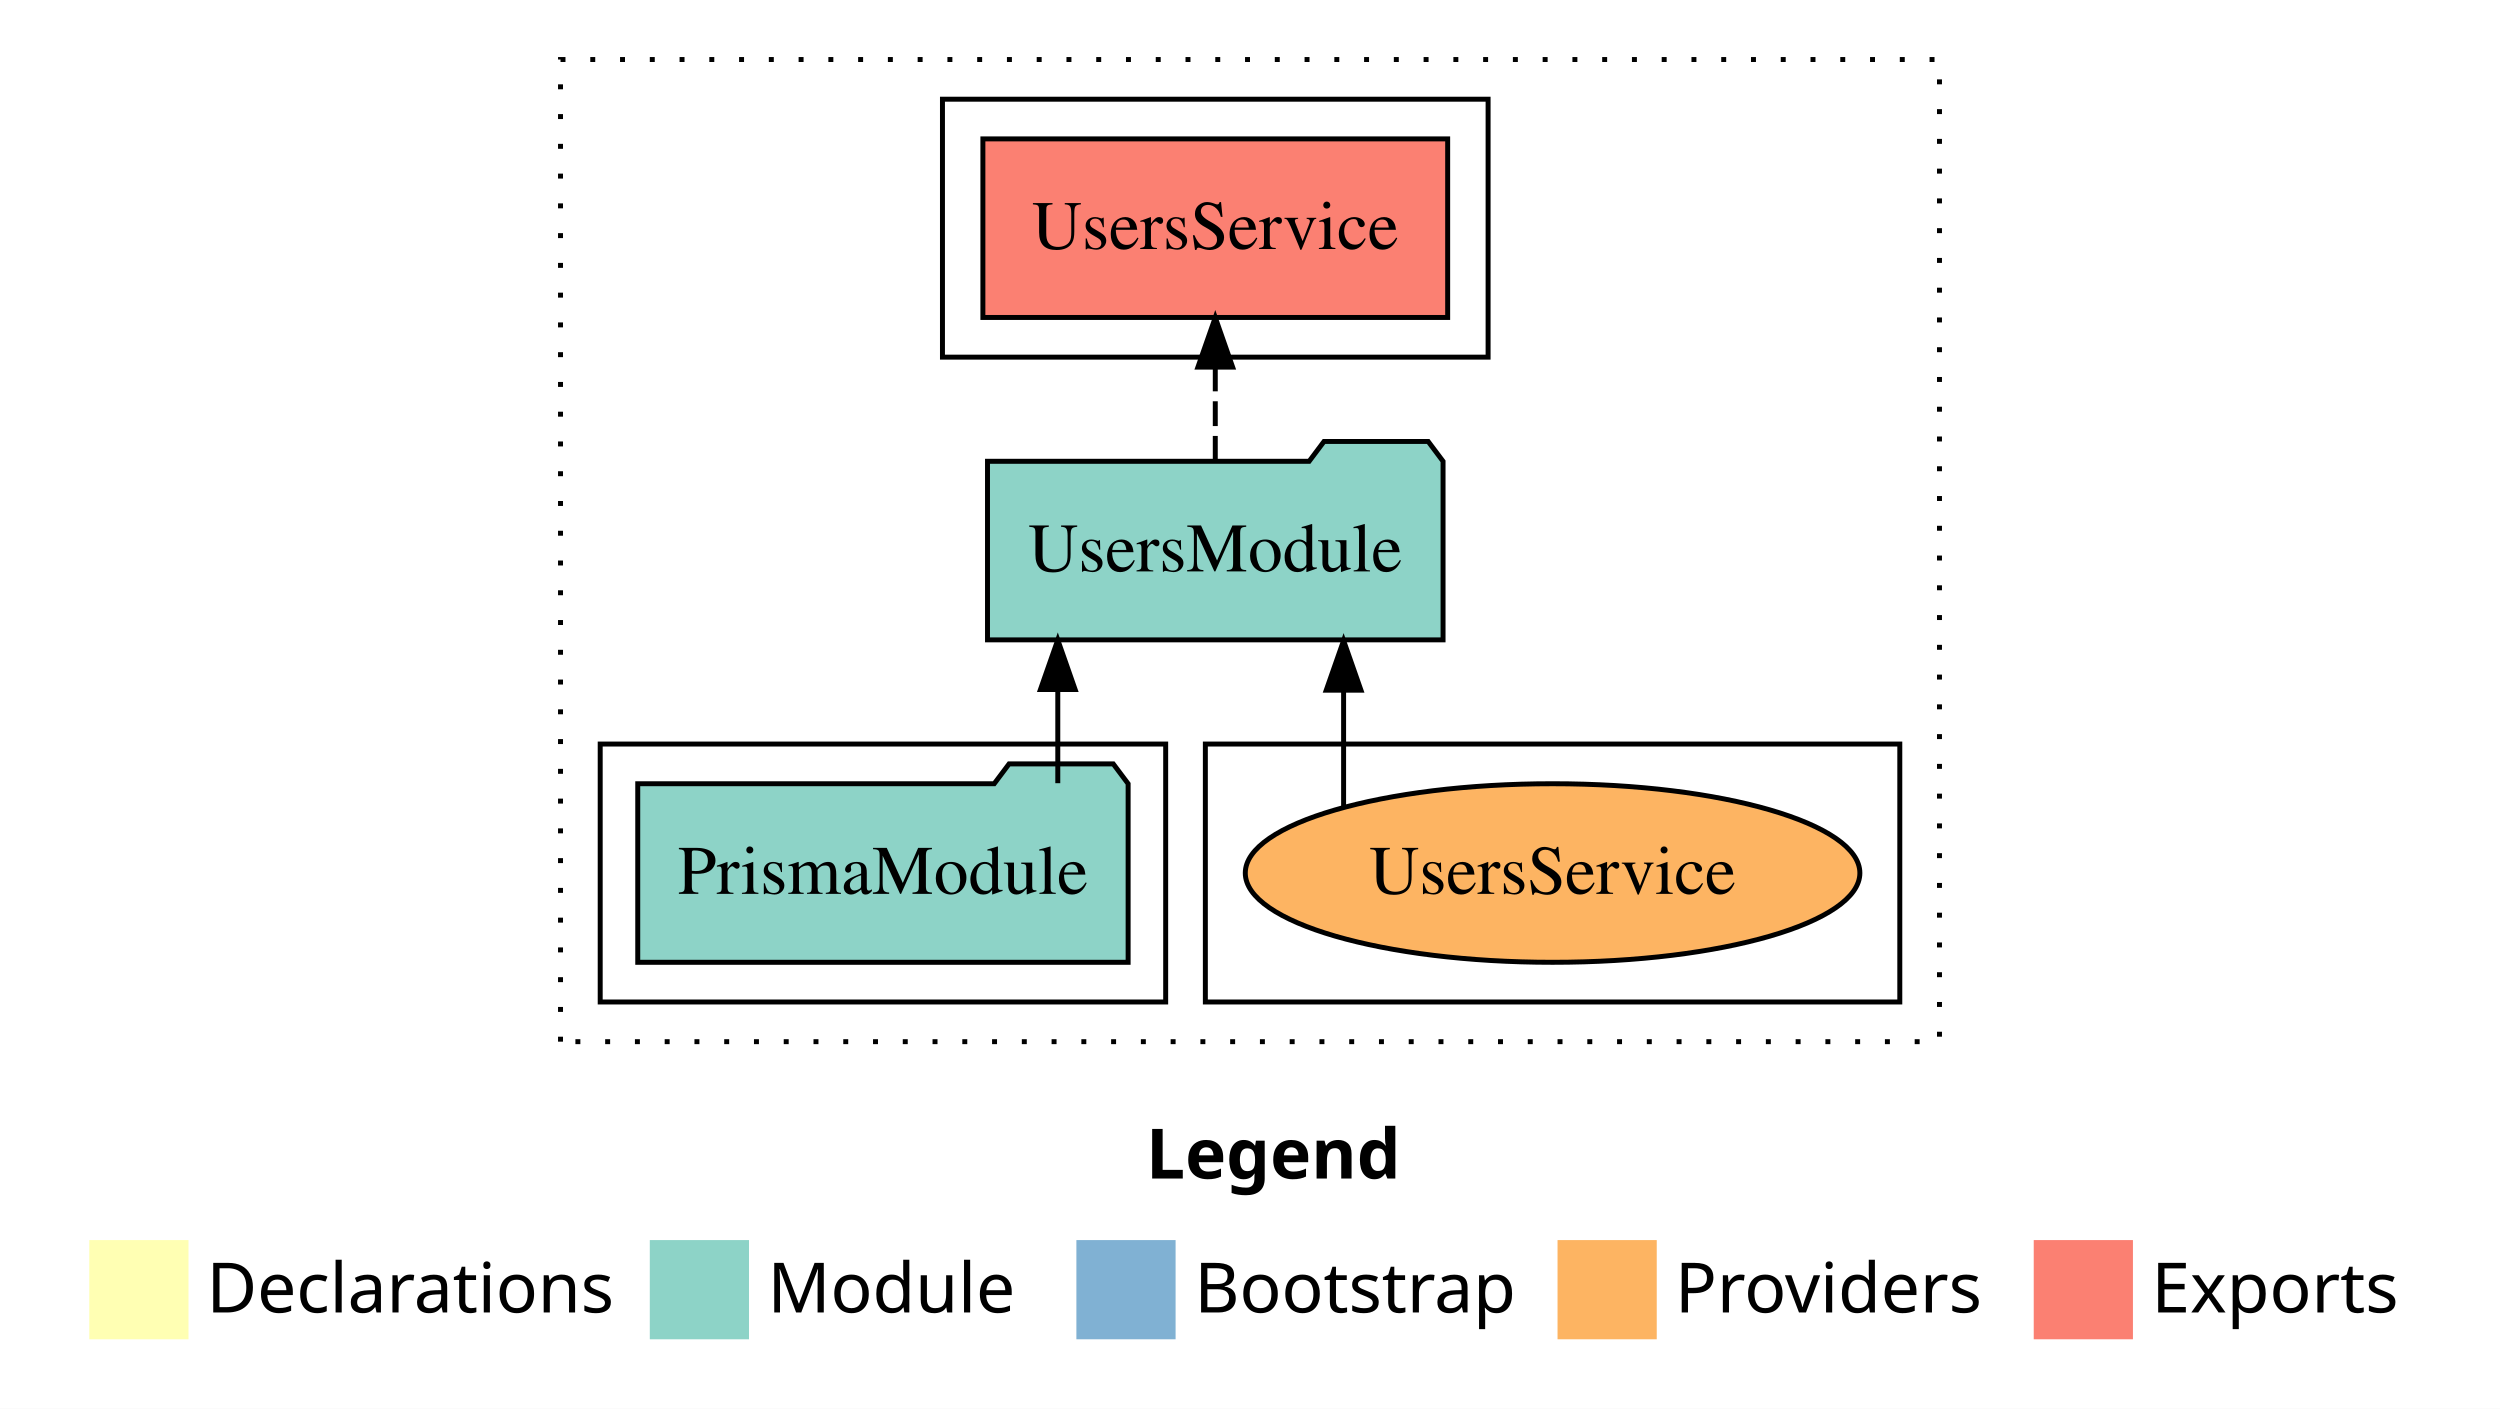
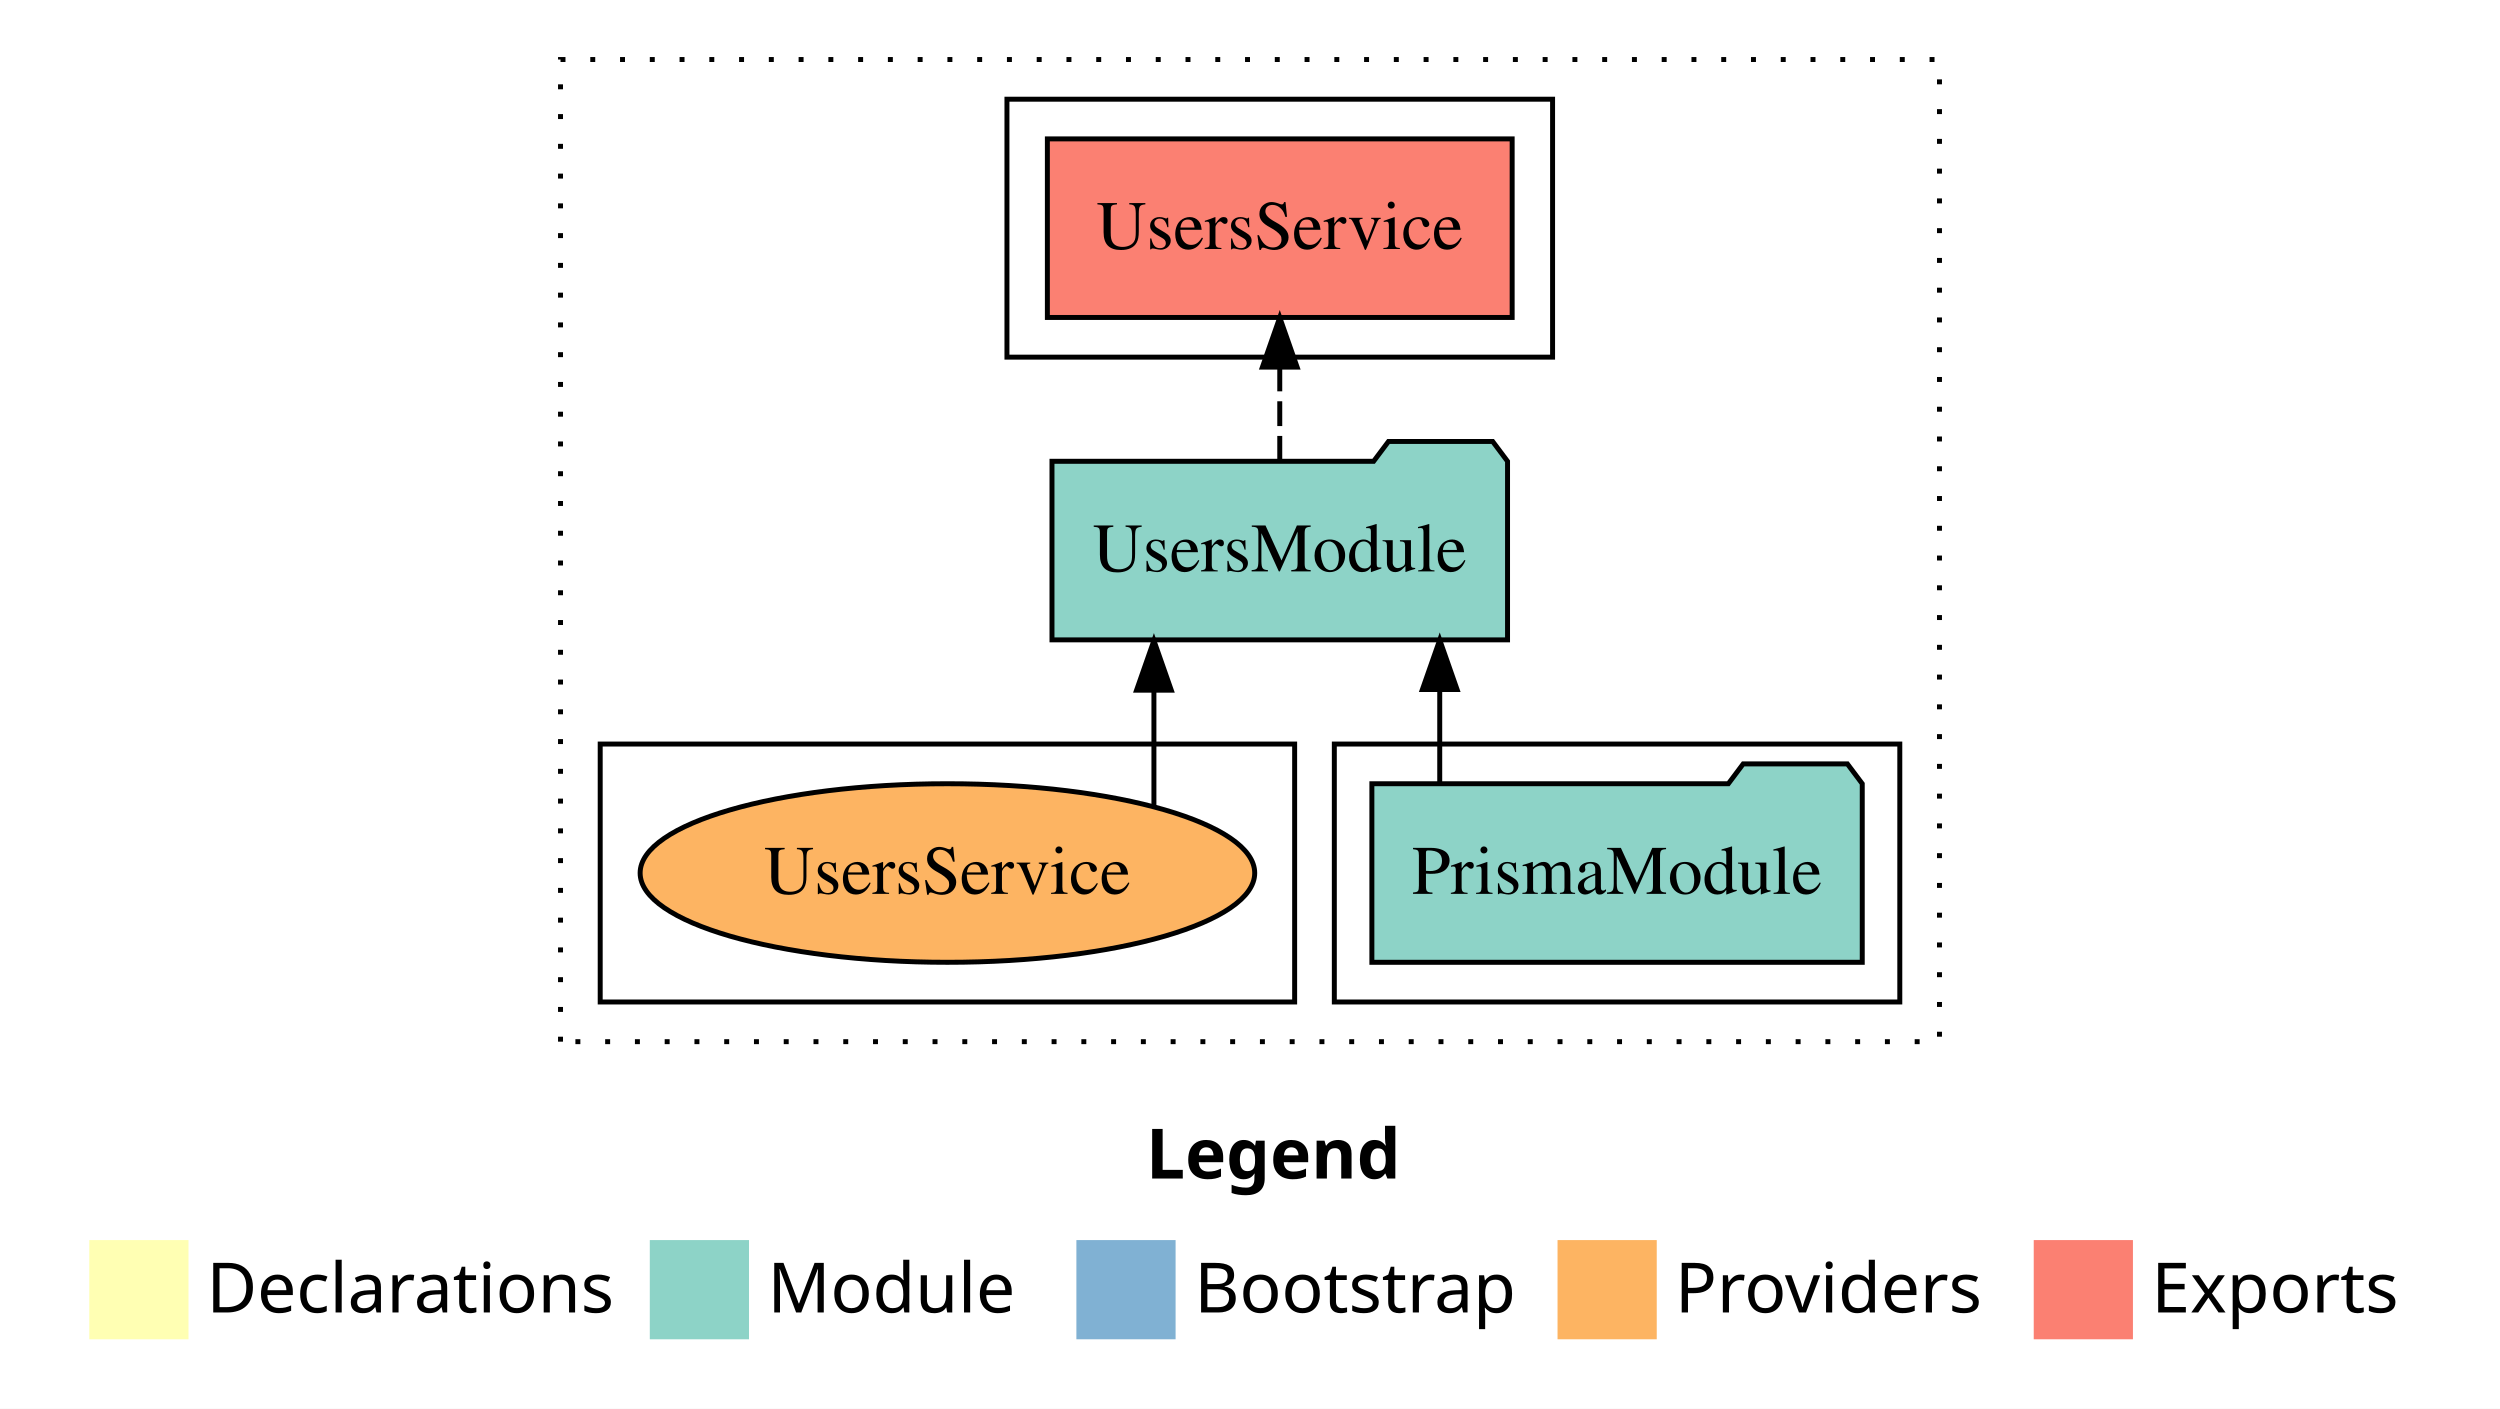
<svg xmlns="http://www.w3.org/2000/svg" width="504pt" height="284pt" viewBox="0.00 0.00 504.00 284.00">
  <g id="graph0" class="graph" transform="scale(1 1) rotate(0) translate(4 280)">
    <polygon fill="white" stroke="transparent" points="-4,4 -4,-280 500,-280 500,4 -4,4" />
    <text text-anchor="start" x="227.01" y="-42.4" font-family="Times-12" font-weight="bold" font-size="14.00">Legend</text>
    <polygon fill="#ffffb3" stroke="transparent" points="14,-10 14,-30 34,-30 34,-10 14,-10" />
    <text text-anchor="start" x="37.63" y="-15.4" font-family="Times-12" font-size="14.00">  Declarations</text>
    <polygon fill="#8dd3c7" stroke="transparent" points="127,-10 127,-30 147,-30 147,-10 127,-10" />
    <text text-anchor="start" x="150.73" y="-15.4" font-family="Times-12" font-size="14.00">  Module</text>
    <polygon fill="#80b1d3" stroke="transparent" points="213,-10 213,-30 233,-30 233,-10 213,-10" />
    <text text-anchor="start" x="236.78" y="-15.4" font-family="Times-12" font-size="14.00">  Bootstrap</text>
    <polygon fill="#fdb462" stroke="transparent" points="310,-10 310,-30 330,-30 330,-10 310,-10" />
    <text text-anchor="start" x="333.67" y="-15.4" font-family="Times-12" font-size="14.00">  Providers</text>
    <polygon fill="#fb8072" stroke="transparent" points="406,-10 406,-30 426,-30 426,-10 406,-10" />
    <text text-anchor="start" x="429.73" y="-15.4" font-family="Times-12" font-size="14.00">  Exports</text>
    <g id="clust1" class="cluster">
      <polygon fill="none" stroke="black" stroke-dasharray="1,5" points="109,-70 109,-268 387,-268 387,-70 109,-70" />
    </g>
-     <g id="clust6" class="cluster">
-       <polygon fill="none" stroke="black" points="239,-78 239,-130 379,-130 379,-78 239,-78" />
-     </g>
    <g id="clust3" class="cluster">
-       <polygon fill="none" stroke="black" points="117,-78 117,-130 231,-130 231,-78 117,-78" />
+       <polygon fill="none" stroke="black" points="265,-78 265,-130 379,-130 379,-78 265,-78" />
    </g>
    <g id="clust4" class="cluster">
-       <polygon fill="none" stroke="black" points="186,-208 186,-260 296,-260 296,-208 186,-208" />
+       <polygon fill="none" stroke="black" points="199,-208 199,-260 309,-260 309,-208 199,-208" />
+     </g>
+     <g id="clust6" class="cluster">
+       <polygon fill="none" stroke="black" points="117,-78 117,-130 257,-130 257,-78 117,-78" />
    </g>
    <g id="node1" class="node">
-       <polygon fill="#8dd3c7" stroke="black" points="223.43,-122 220.43,-126 199.43,-126 196.43,-122 124.57,-122 124.57,-86 223.43,-86 223.43,-122" />
-       <text text-anchor="middle" x="174" y="-99.8" font-family="Times,serif" font-size="14.00">PrismaModule</text>
+       <polygon fill="#8dd3c7" stroke="black" points="371.43,-122 368.43,-126 347.43,-126 344.43,-122 272.57,-122 272.57,-86 371.43,-86 371.43,-122" />
+       <text text-anchor="middle" x="322" y="-99.8" font-family="Times,serif" font-size="14.00">PrismaModule</text>
    </g>
    <g id="node2" class="node">
-       <polygon fill="#8dd3c7" stroke="black" points="286.92,-187 283.92,-191 262.92,-191 259.92,-187 195.08,-187 195.08,-151 286.92,-151 286.92,-187" />
-       <text text-anchor="middle" x="241" y="-164.8" font-family="Times,serif" font-size="14.00">UsersModule</text>
+       <polygon fill="#8dd3c7" stroke="black" points="299.92,-187 296.92,-191 275.92,-191 272.92,-187 208.08,-187 208.08,-151 299.92,-151 299.92,-187" />
+       <text text-anchor="middle" x="254" y="-164.8" font-family="Times,serif" font-size="14.00">UsersModule</text>
    </g>
    <g id="edge1" class="edge">
-       <path fill="none" stroke="black" d="M209.25,-122.11C209.25,-122.11 209.25,-140.99 209.25,-140.99" />
-       <polygon fill="black" stroke="black" points="205.75,-140.99 209.25,-150.99 212.75,-140.99 205.75,-140.99" />
+       <path fill="none" stroke="black" d="M286.25,-122.11C286.25,-122.11 286.25,-140.99 286.25,-140.99" />
+       <polygon fill="black" stroke="black" points="282.75,-140.99 286.25,-150.99 289.75,-140.99 282.75,-140.99" />
    </g>
    <g id="node3" class="node">
-       <polygon fill="#fb8072" stroke="black" points="287.85,-252 194.15,-252 194.15,-216 287.85,-216 287.85,-252" />
-       <text text-anchor="middle" x="241" y="-229.8" font-family="Times,serif" font-size="14.00">UsersService </text>
+       <polygon fill="#fb8072" stroke="black" points="300.85,-252 207.15,-252 207.15,-216 300.85,-216 300.85,-252" />
+       <text text-anchor="middle" x="254" y="-229.8" font-family="Times,serif" font-size="14.00">UsersService </text>
    </g>
    <g id="edge2" class="edge">
-       <path fill="none" stroke="black" stroke-dasharray="5,2" d="M241,-187.11C241,-187.11 241,-205.99 241,-205.99" />
-       <polygon fill="black" stroke="black" points="237.5,-205.99 241,-215.99 244.5,-205.99 237.5,-205.99" />
+       <path fill="none" stroke="black" stroke-dasharray="5,2" d="M254,-187.11C254,-187.11 254,-205.99 254,-205.99" />
+       <polygon fill="black" stroke="black" points="250.5,-205.99 254,-215.99 257.5,-205.99 250.5,-205.99" />
    </g>
    <g id="node4" class="node">
-       <ellipse fill="#fdb462" stroke="black" cx="309" cy="-104" rx="61.95" ry="18" />
-       <text text-anchor="middle" x="309" y="-99.8" font-family="Times,serif" font-size="14.00">UsersService</text>
+       <ellipse fill="#fdb462" stroke="black" cx="187" cy="-104" rx="61.95" ry="18" />
+       <text text-anchor="middle" x="187" y="-99.8" font-family="Times,serif" font-size="14.00">UsersService</text>
    </g>
    <g id="edge3" class="edge">
-       <path fill="none" stroke="black" d="M266.87,-117.47C266.87,-117.47 266.87,-140.86 266.87,-140.86" />
-       <polygon fill="black" stroke="black" points="263.37,-140.86 266.87,-150.86 270.37,-140.86 263.37,-140.86" />
+       <path fill="none" stroke="black" d="M228.63,-117.47C228.63,-117.47 228.63,-140.86 228.63,-140.86" />
+       <polygon fill="black" stroke="black" points="225.13,-140.86 228.63,-150.86 232.13,-140.86 225.13,-140.86" />
    </g>
  </g>
</svg>
